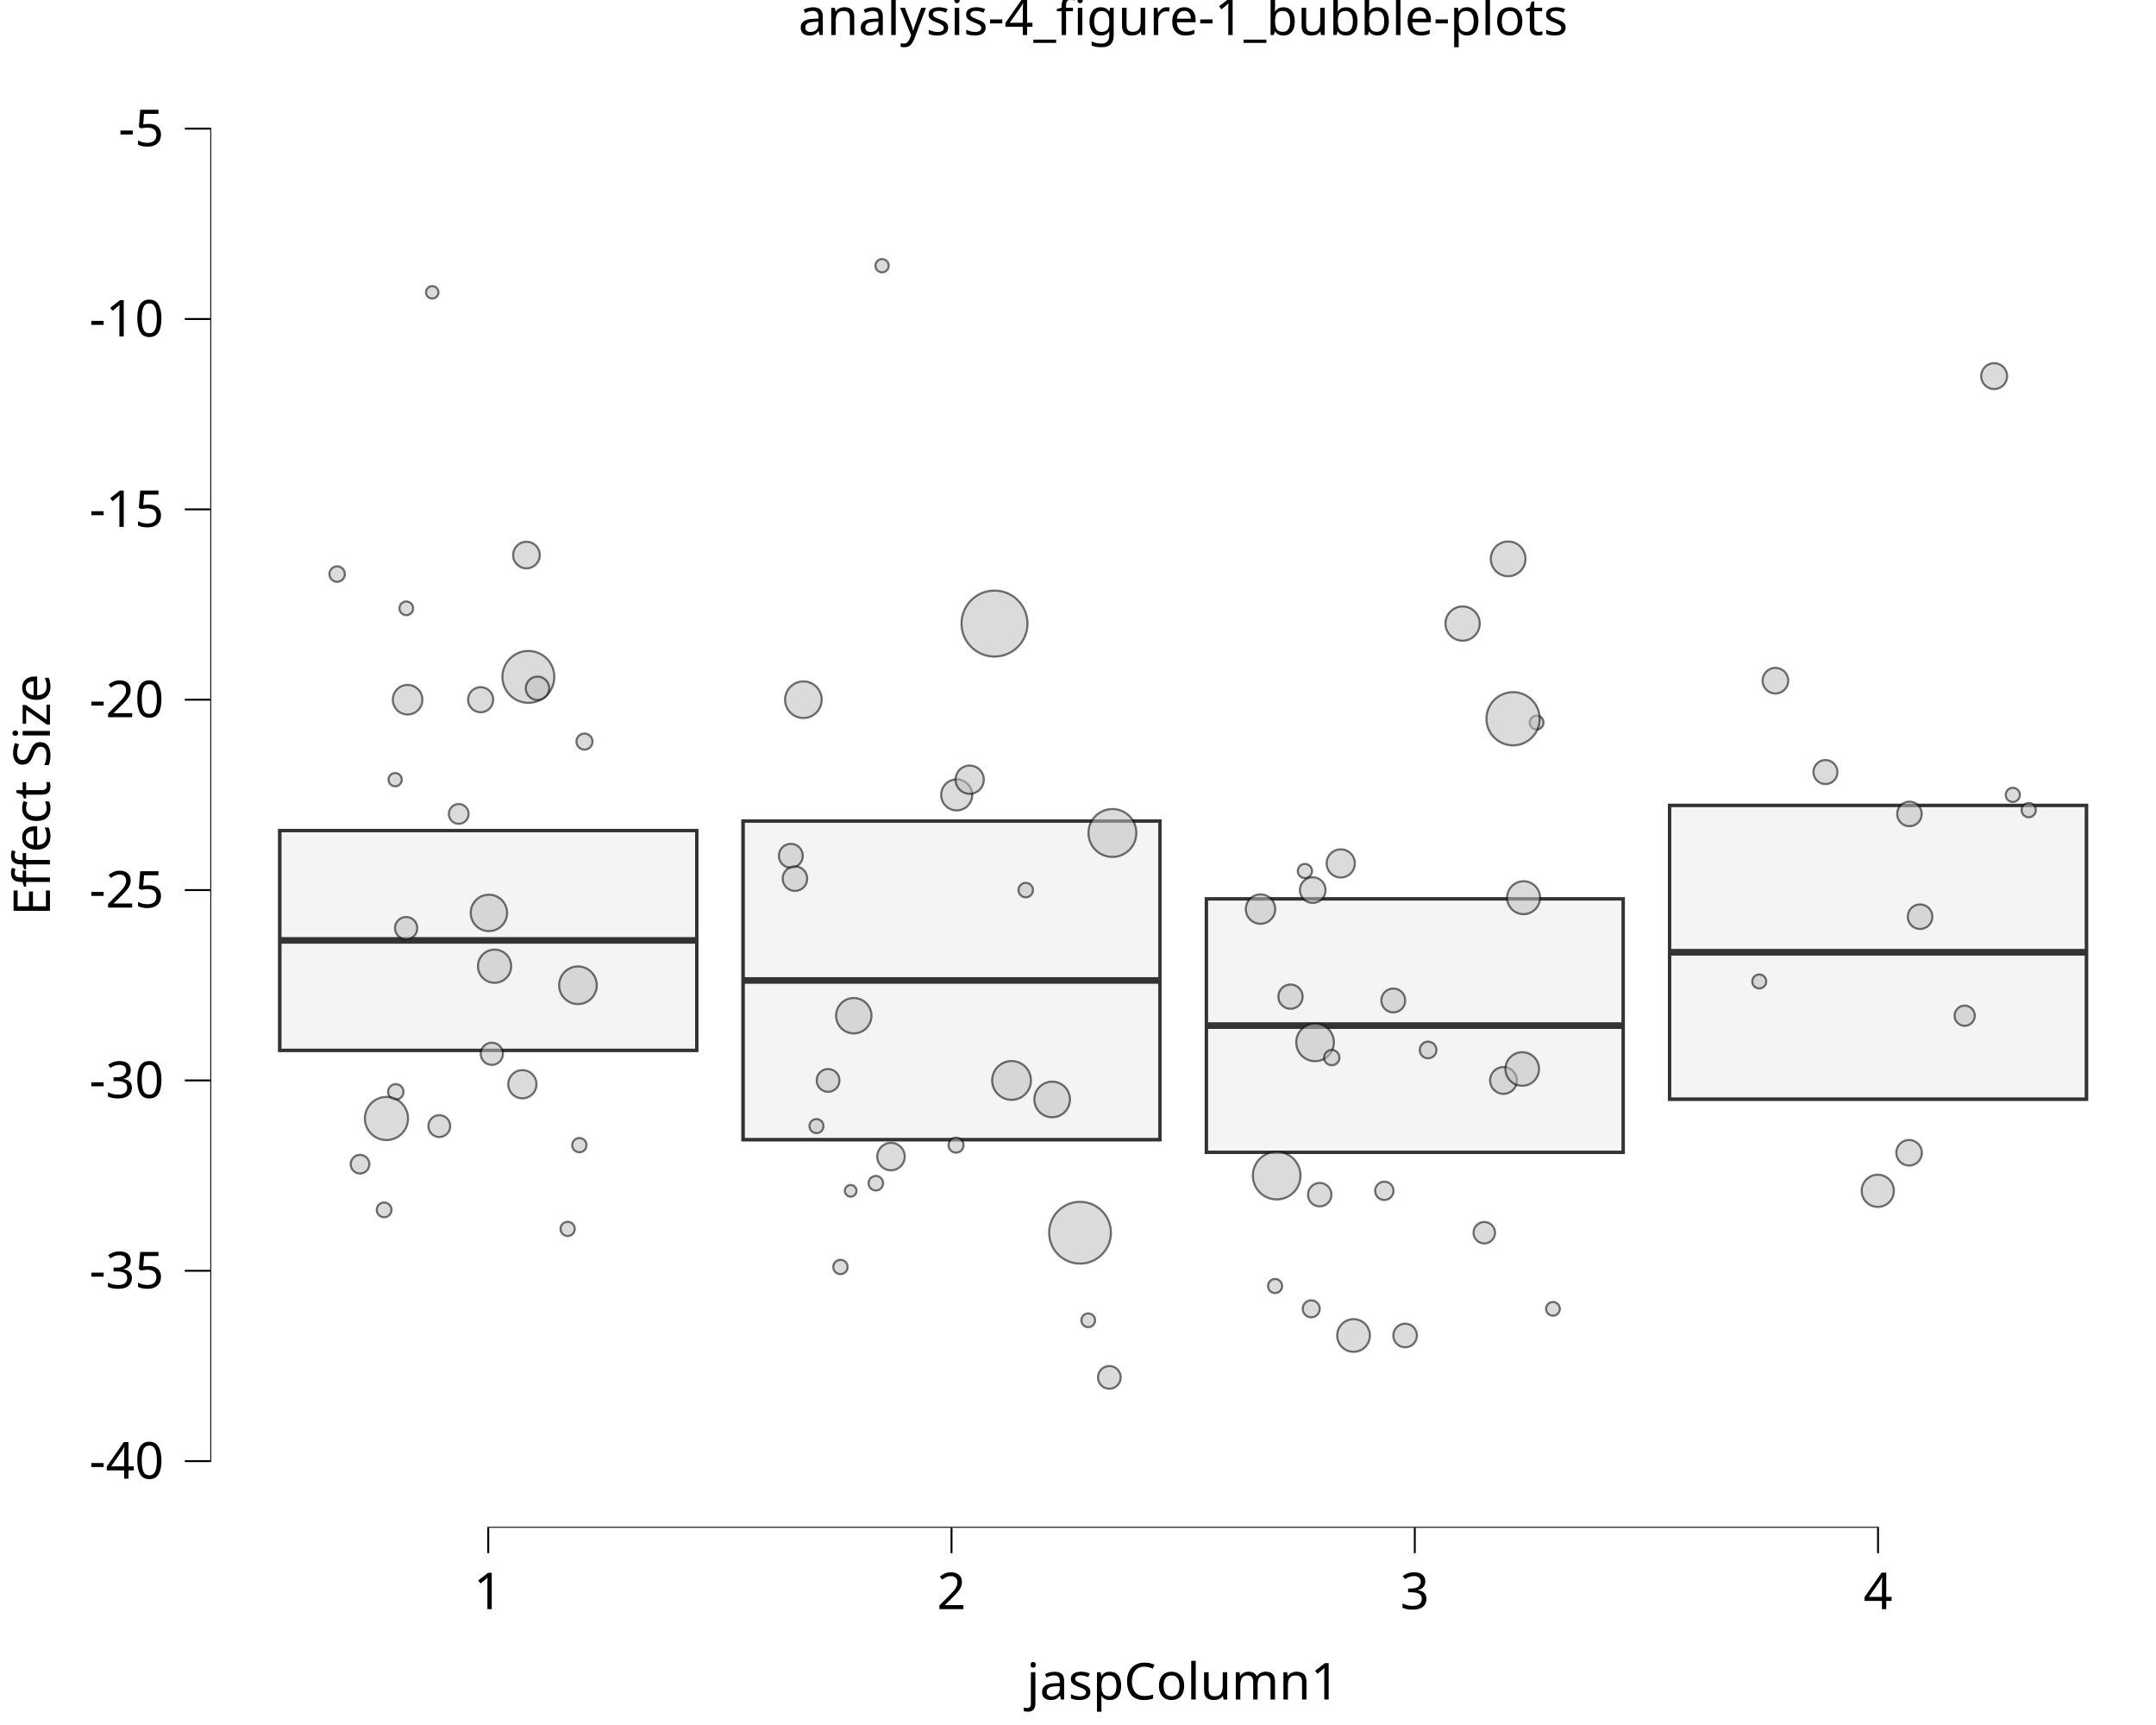
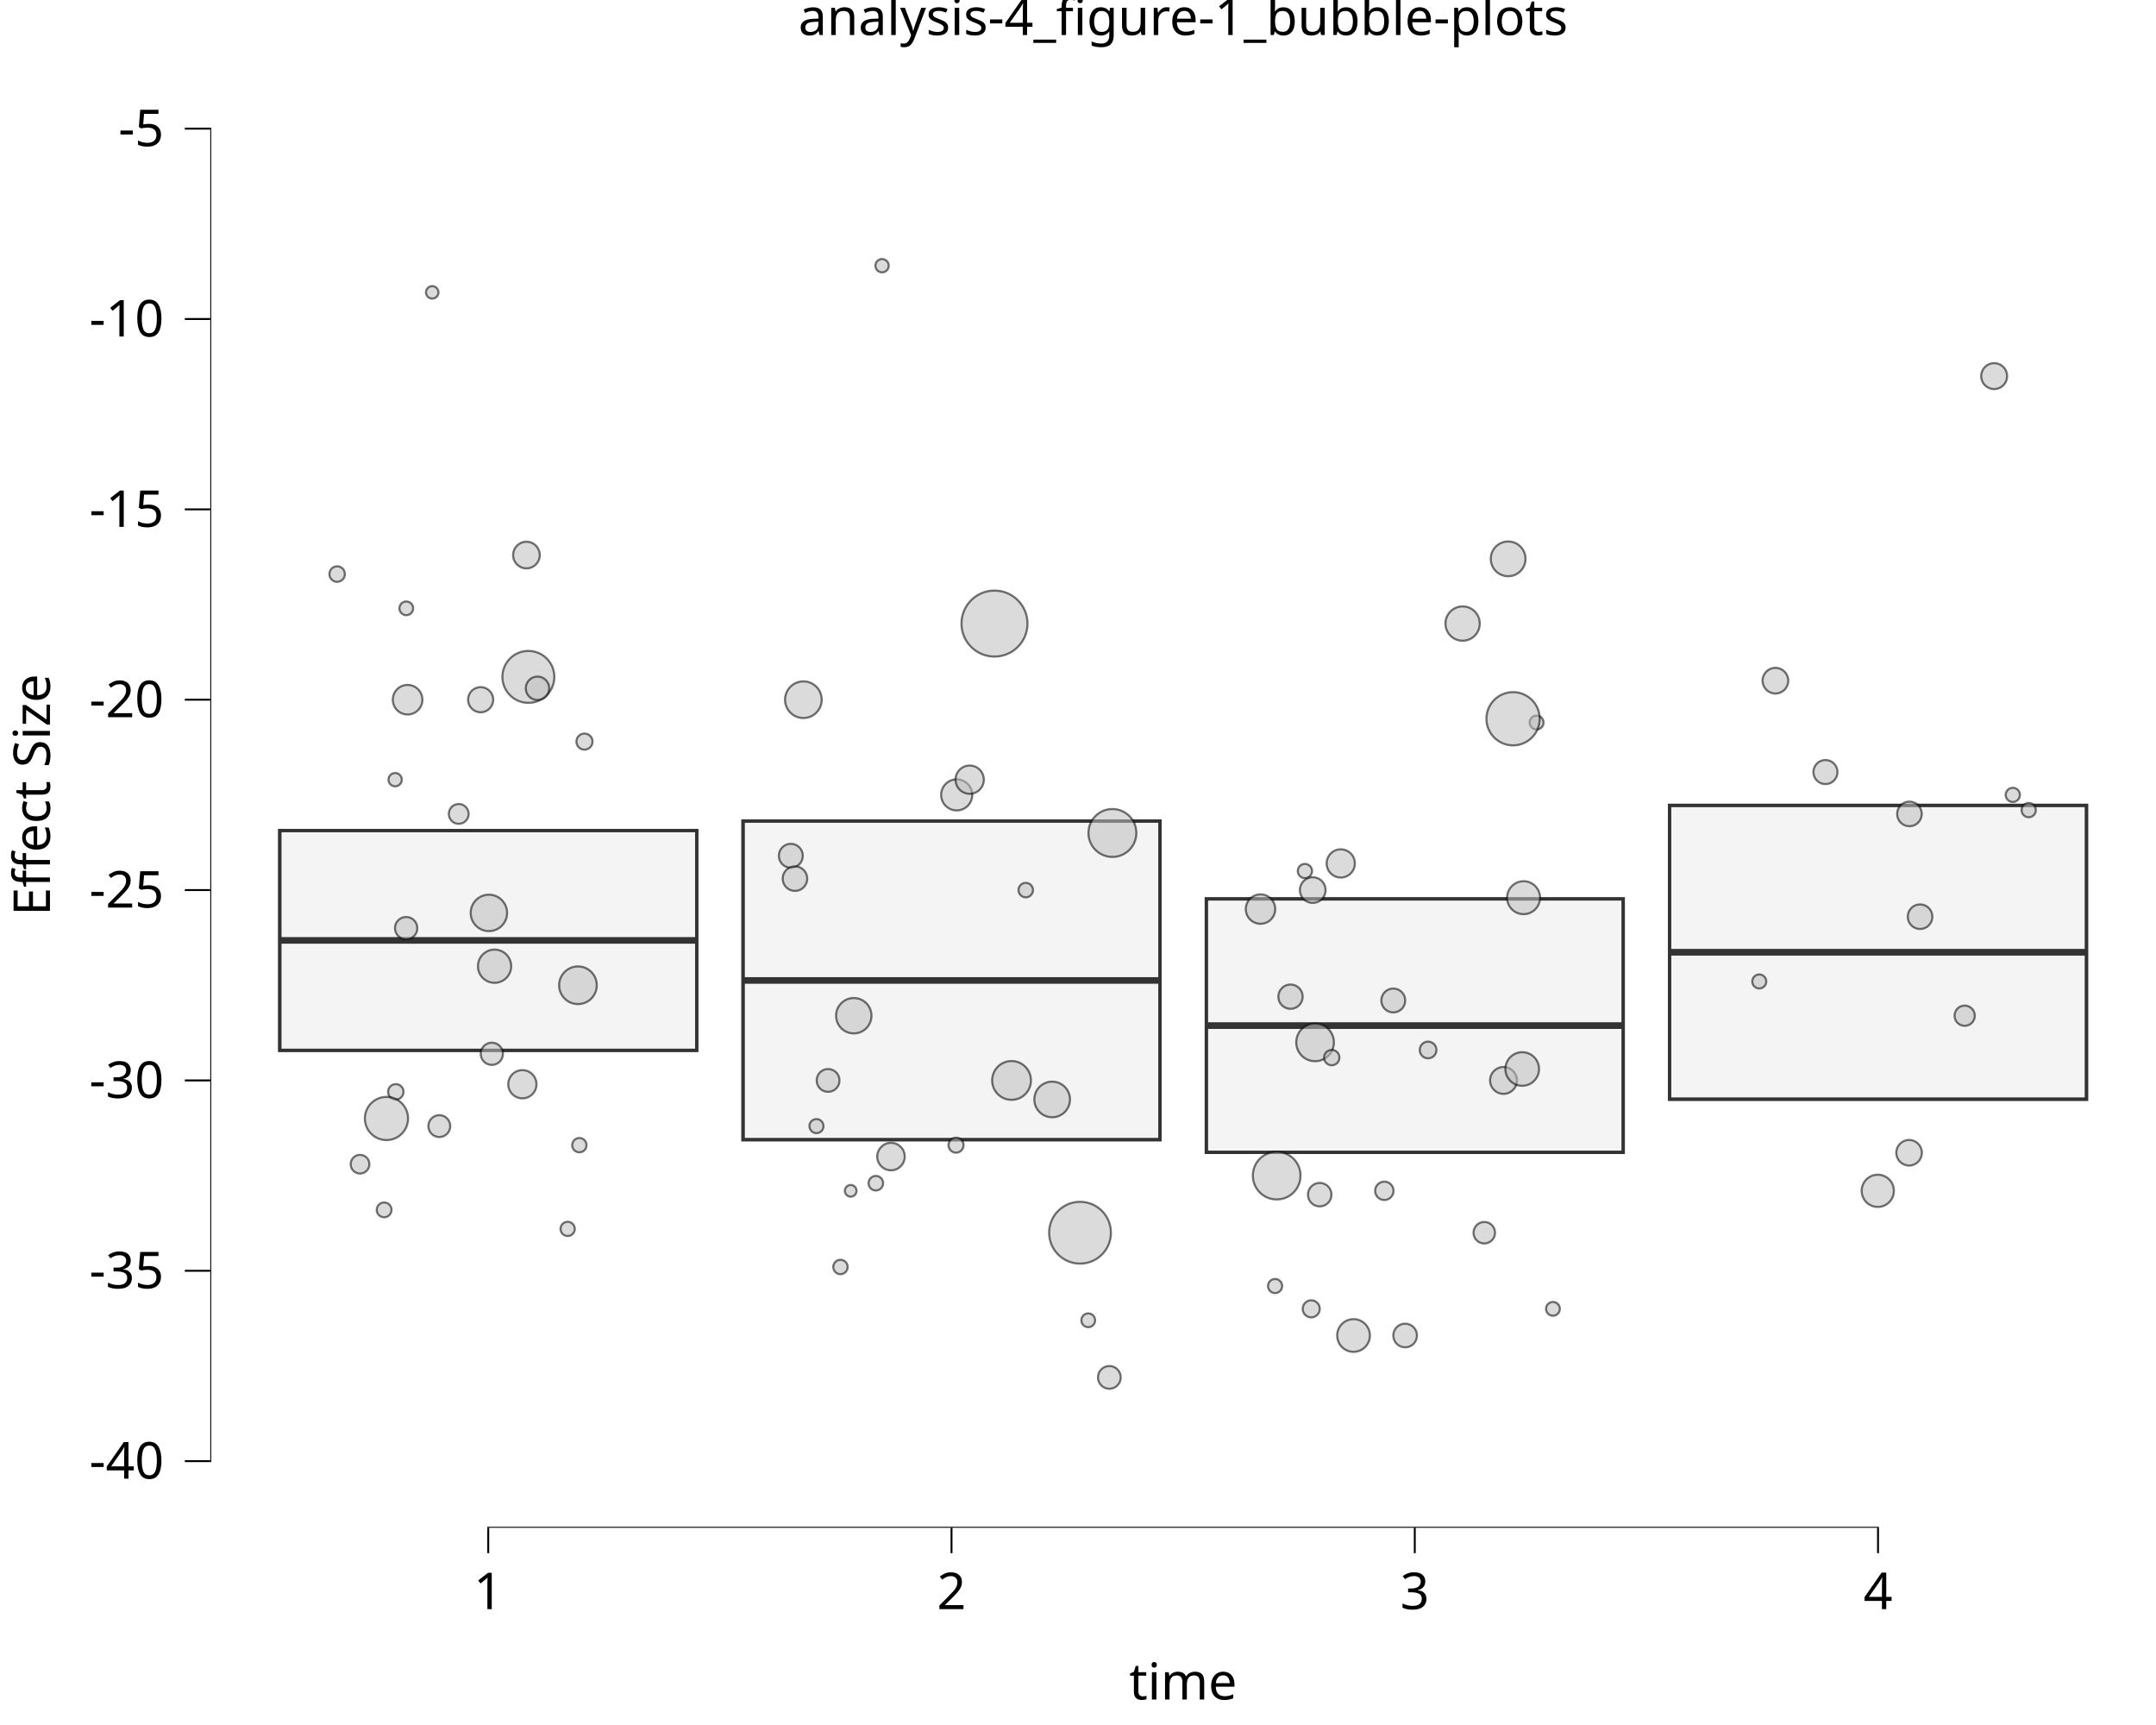
<svg xmlns="http://www.w3.org/2000/svg" class="svglite" data-engine-version="2.0" width="720.00pt" height="576.00pt" viewBox="0 0 720.00 576.00">
  <defs>
    <style type="text/css">
    .svglite line, .svglite polyline, .svglite polygon, .svglite path, .svglite rect, .svglite circle {
      fill: none;
      stroke: #000000;
      stroke-linecap: round;
      stroke-linejoin: round;
      stroke-miterlimit: 10.00;
    }
  </style>
  </defs>
  <rect width="100%" height="100%" style="stroke: none; fill: #FFFFFF;" />
  <defs>
    <clipPath id="cpMC4wMHw3MjAuMDB8MC4wMHw1NzYuMDA=">
      <rect x="0.00" y="0.00" width="720.00" height="576.00" />
    </clipPath>
  </defs>
  <g clip-path="url(#cpMC4wMHw3MjAuMDB8MC4wMHw1NzYuMDA=)">
    <rect x="0.00" y="0.00" width="720.00" height="576.00" style="stroke-width: 10.67; stroke: none;" />
  </g>
  <defs>
    <clipPath id="cpNzAuMjJ8NzIwLjAwfDIwLjcxfDUxMC4xNA==">
      <rect x="70.22" y="20.71" width="649.78" height="489.43" />
    </clipPath>
  </defs>
  <g clip-path="url(#cpNzAuMjJ8NzIwLjAwfDIwLjcxfDUxMC4xNA==)">
    <rect x="70.22" y="20.71" width="649.78" height="489.43" style="stroke-width: 10.67; stroke: none;" />
    <line x1="163.05" y1="277.33" x2="163.05" y2="277.33" style="stroke-width: 1.07; stroke: #333333; stroke-linecap: butt;" />
    <line x1="163.05" y1="350.72" x2="163.05" y2="350.72" style="stroke-width: 1.07; stroke: #333333; stroke-linecap: butt;" />
    <polygon points="93.43,277.33 93.43,350.72 232.67,350.72 232.67,277.33 93.43,277.33 " style="stroke-width: 1.07; stroke: #333333; stroke-linecap: butt; stroke-linejoin: miter; fill: #BEBEBE; fill-opacity: 0.10;" />
    <line x1="93.43" y1="314.03" x2="232.67" y2="314.03" style="stroke-width: 2.13; stroke: #333333; stroke-linecap: butt; stroke-linejoin: miter;" />
    <line x1="317.76" y1="274.16" x2="317.76" y2="274.16" style="stroke-width: 1.07; stroke: #333333; stroke-linecap: butt;" />
    <line x1="317.76" y1="380.56" x2="317.76" y2="380.56" style="stroke-width: 1.07; stroke: #333333; stroke-linecap: butt;" />
    <polygon points="248.14,274.16 248.14,380.56 387.38,380.56 387.38,274.16 248.14,274.16 " style="stroke-width: 1.07; stroke: #333333; stroke-linecap: butt; stroke-linejoin: miter; fill: #BEBEBE; fill-opacity: 0.10;" />
    <line x1="248.14" y1="327.36" x2="387.38" y2="327.36" style="stroke-width: 2.13; stroke: #333333; stroke-linecap: butt; stroke-linejoin: miter;" />
    <line x1="472.47" y1="300.16" x2="472.47" y2="300.16" style="stroke-width: 1.07; stroke: #333333; stroke-linecap: butt;" />
    <line x1="472.47" y1="384.79" x2="472.47" y2="384.79" style="stroke-width: 1.07; stroke: #333333; stroke-linecap: butt;" />
    <polygon points="402.85,300.16 402.85,384.79 542.08,384.79 542.08,300.16 402.85,300.16 " style="stroke-width: 1.07; stroke: #333333; stroke-linecap: butt; stroke-linejoin: miter; fill: #BEBEBE; fill-opacity: 0.10;" />
    <line x1="402.85" y1="342.48" x2="542.08" y2="342.48" style="stroke-width: 2.13; stroke: #333333; stroke-linecap: butt; stroke-linejoin: miter;" />
    <line x1="627.17" y1="268.92" x2="627.17" y2="268.92" style="stroke-width: 1.07; stroke: #333333; stroke-linecap: butt;" />
    <line x1="627.17" y1="367.04" x2="627.17" y2="367.04" style="stroke-width: 1.07; stroke: #333333; stroke-linecap: butt;" />
    <polygon points="557.56,268.92 557.56,367.04 696.79,367.04 696.79,268.92 557.56,268.92 " style="stroke-width: 1.07; stroke: #333333; stroke-linecap: butt; stroke-linejoin: miter; fill: #BEBEBE; fill-opacity: 0.10;" />
    <line x1="557.56" y1="317.98" x2="696.79" y2="317.98" style="stroke-width: 2.13; stroke: #333333; stroke-linecap: butt; stroke-linejoin: miter;" />
    <line x1="163.05" y1="277.33" x2="163.05" y2="277.33" style="stroke-width: 1.07; stroke: #333333; stroke-linecap: butt;" />
    <line x1="163.05" y1="350.72" x2="163.05" y2="350.72" style="stroke-width: 1.07; stroke: #333333; stroke-linecap: butt;" />
    <polygon points="93.43,277.33 93.43,350.72 232.67,350.72 232.67,277.33 93.43,277.33 " style="stroke-width: 1.07; stroke: #333333; stroke-linecap: butt; stroke-linejoin: miter; fill: #BEBEBE; fill-opacity: 0.10;" />
    <line x1="93.43" y1="314.03" x2="232.67" y2="314.03" style="stroke-width: 2.13; stroke: #333333; stroke-linecap: butt; stroke-linejoin: miter;" />
    <line x1="317.76" y1="274.16" x2="317.76" y2="274.16" style="stroke-width: 1.07; stroke: #333333; stroke-linecap: butt;" />
    <line x1="317.76" y1="380.56" x2="317.76" y2="380.56" style="stroke-width: 1.07; stroke: #333333; stroke-linecap: butt;" />
    <polygon points="248.14,274.16 248.14,380.56 387.38,380.56 387.38,274.16 248.14,274.16 " style="stroke-width: 1.07; stroke: #333333; stroke-linecap: butt; stroke-linejoin: miter; fill: #BEBEBE; fill-opacity: 0.10;" />
    <line x1="248.14" y1="327.36" x2="387.38" y2="327.36" style="stroke-width: 2.13; stroke: #333333; stroke-linecap: butt; stroke-linejoin: miter;" />
    <line x1="472.47" y1="300.16" x2="472.47" y2="300.16" style="stroke-width: 1.07; stroke: #333333; stroke-linecap: butt;" />
    <line x1="472.47" y1="384.79" x2="472.47" y2="384.79" style="stroke-width: 1.07; stroke: #333333; stroke-linecap: butt;" />
    <polygon points="402.85,300.16 402.85,384.79 542.08,384.79 542.08,300.16 402.85,300.16 " style="stroke-width: 1.07; stroke: #333333; stroke-linecap: butt; stroke-linejoin: miter; fill: #BEBEBE; fill-opacity: 0.10;" />
    <line x1="402.85" y1="342.48" x2="542.08" y2="342.48" style="stroke-width: 2.13; stroke: #333333; stroke-linecap: butt; stroke-linejoin: miter;" />
    <line x1="627.17" y1="268.92" x2="627.17" y2="268.92" style="stroke-width: 1.07; stroke: #333333; stroke-linecap: butt;" />
    <line x1="627.17" y1="367.04" x2="627.17" y2="367.04" style="stroke-width: 1.07; stroke: #333333; stroke-linecap: butt;" />
    <polygon points="557.56,268.92 557.56,367.04 696.79,367.04 696.79,268.92 557.56,268.92 " style="stroke-width: 1.07; stroke: #333333; stroke-linecap: butt; stroke-linejoin: miter; fill: #BEBEBE; fill-opacity: 0.10;" />
    <line x1="557.56" y1="317.98" x2="696.79" y2="317.98" style="stroke-width: 2.13; stroke: #333333; stroke-linecap: butt; stroke-linejoin: miter;" />
    <circle cx="128.28" cy="403.99" r="2.47" style="stroke-width: 0.71; stroke: #000000; stroke-opacity: 0.55; fill: #BEBEBE; fill-opacity: 0.55;" />
    <circle cx="160.51" cy="233.64" r="4.20" style="stroke-width: 0.71; stroke: #000000; stroke-opacity: 0.55; fill: #BEBEBE; fill-opacity: 0.55;" />
    <circle cx="502.10" cy="360.77" r="4.49" style="stroke-width: 0.71; stroke: #000000; stroke-opacity: 0.55; fill: #BEBEBE; fill-opacity: 0.55;" />
    <circle cx="195.19" cy="247.63" r="2.69" style="stroke-width: 0.71; stroke: #000000; stroke-opacity: 0.55; fill: #BEBEBE; fill-opacity: 0.55;" />
    <circle cx="136.12" cy="233.64" r="4.94" style="stroke-width: 0.71; stroke: #000000; stroke-opacity: 0.55; fill: #BEBEBE; fill-opacity: 0.55;" />
    <circle cx="268.29" cy="233.64" r="6.12" style="stroke-width: 0.71; stroke: #000000; stroke-opacity: 0.55; fill: #BEBEBE; fill-opacity: 0.55;" />
    <circle cx="488.44" cy="208.22" r="5.73" style="stroke-width: 0.71; stroke: #000000; stroke-opacity: 0.55; fill: #BEBEBE; fill-opacity: 0.55;" />
    <circle cx="284.09" cy="397.63" r="1.95" style="stroke-width: 0.71; stroke: #000000; stroke-opacity: 0.55; fill: #BEBEBE; fill-opacity: 0.55;" />
    <circle cx="163.27" cy="304.83" r="6.08" style="stroke-width: 0.71; stroke: #000000; stroke-opacity: 0.55; fill: #BEBEBE; fill-opacity: 0.55;" />
    <circle cx="285.12" cy="339.16" r="5.91" style="stroke-width: 0.71; stroke: #000000; stroke-opacity: 0.55; fill: #BEBEBE; fill-opacity: 0.55;" />
    <circle cx="132.18" cy="364.58" r="2.58" style="stroke-width: 0.71; stroke: #000000; stroke-opacity: 0.55; fill: #BEBEBE; fill-opacity: 0.55;" />
    <circle cx="435.78" cy="290.85" r="2.38" style="stroke-width: 0.71; stroke: #000000; stroke-opacity: 0.55; fill: #BEBEBE; fill-opacity: 0.55;" />
    <circle cx="342.55" cy="297.21" r="2.42" style="stroke-width: 0.71; stroke: #000000; stroke-opacity: 0.55; fill: #BEBEBE; fill-opacity: 0.55;" />
    <circle cx="437.89" cy="437.04" r="2.85" style="stroke-width: 0.71; stroke: #000000; stroke-opacity: 0.55; fill: #BEBEBE; fill-opacity: 0.55;" />
    <circle cx="319.49" cy="265.42" r="5.19" style="stroke-width: 0.71; stroke: #000000; stroke-opacity: 0.55; fill: #BEBEBE; fill-opacity: 0.55;" />
    <circle cx="508.80" cy="299.75" r="5.50" style="stroke-width: 0.71; stroke: #000000; stroke-opacity: 0.55; fill: #BEBEBE; fill-opacity: 0.55;" />
    <circle cx="641.21" cy="306.10" r="4.11" style="stroke-width: 0.71; stroke: #000000; stroke-opacity: 0.55; fill: #BEBEBE; fill-opacity: 0.55;" />
    <circle cx="294.57" cy="88.72" r="2.22" style="stroke-width: 0.71; stroke: #000000; stroke-opacity: 0.55; fill: #BEBEBE; fill-opacity: 0.55;" />
    <circle cx="135.63" cy="309.92" r="3.73" style="stroke-width: 0.71; stroke: #000000; stroke-opacity: 0.55; fill: #BEBEBE; fill-opacity: 0.55;" />
    <circle cx="276.54" cy="360.77" r="3.81" style="stroke-width: 0.71; stroke: #000000; stroke-opacity: 0.55; fill: #BEBEBE; fill-opacity: 0.55;" />
    <circle cx="420.95" cy="303.56" r="4.91" style="stroke-width: 0.71; stroke: #000000; stroke-opacity: 0.55; fill: #BEBEBE; fill-opacity: 0.55;" />
    <circle cx="592.90" cy="227.29" r="4.29" style="stroke-width: 0.71; stroke: #000000; stroke-opacity: 0.55; fill: #BEBEBE; fill-opacity: 0.55;" />
    <circle cx="452.02" cy="445.94" r="5.46" style="stroke-width: 0.71; stroke: #000000; stroke-opacity: 0.55; fill: #BEBEBE; fill-opacity: 0.55;" />
    <circle cx="627.09" cy="397.63" r="5.38" style="stroke-width: 0.71; stroke: #000000; stroke-opacity: 0.55; fill: #BEBEBE; fill-opacity: 0.55;" />
    <circle cx="193.01" cy="328.99" r="6.29" style="stroke-width: 0.71; stroke: #000000; stroke-opacity: 0.55; fill: #BEBEBE; fill-opacity: 0.55;" />
    <circle cx="371.49" cy="278.14" r="8.00" style="stroke-width: 0.71; stroke: #000000; stroke-opacity: 0.55; fill: #BEBEBE; fill-opacity: 0.55;" />
    <circle cx="439.17" cy="348.06" r="6.29" style="stroke-width: 0.71; stroke: #000000; stroke-opacity: 0.55; fill: #BEBEBE; fill-opacity: 0.55;" />
    <circle cx="438.39" cy="297.21" r="4.29" style="stroke-width: 0.71; stroke: #000000; stroke-opacity: 0.55; fill: #BEBEBE; fill-opacity: 0.55;" />
    <circle cx="637.66" cy="271.78" r="4.11" style="stroke-width: 0.71; stroke: #000000; stroke-opacity: 0.55; fill: #BEBEBE; fill-opacity: 0.55;" />
    <circle cx="363.42" cy="440.86" r="2.30" style="stroke-width: 0.71; stroke: #000000; stroke-opacity: 0.55; fill: #BEBEBE; fill-opacity: 0.55;" />
    <circle cx="444.74" cy="353.14" r="2.56" style="stroke-width: 0.71; stroke: #000000; stroke-opacity: 0.55; fill: #BEBEBE; fill-opacity: 0.55;" />
    <circle cx="129.06" cy="373.48" r="7.21" style="stroke-width: 0.71; stroke: #000000; stroke-opacity: 0.55; fill: #BEBEBE; fill-opacity: 0.55;" />
    <circle cx="360.68" cy="411.62" r="10.32" style="stroke-width: 0.71; stroke: #000000; stroke-opacity: 0.55; fill: #BEBEBE; fill-opacity: 0.55;" />
    <circle cx="426.35" cy="392.55" r="7.96" style="stroke-width: 0.71; stroke: #000000; stroke-opacity: 0.55; fill: #BEBEBE; fill-opacity: 0.55;" />
    <circle cx="513.15" cy="241.27" r="2.32" style="stroke-width: 0.71; stroke: #000000; stroke-opacity: 0.55; fill: #BEBEBE; fill-opacity: 0.55;" />
    <circle cx="189.57" cy="410.35" r="2.38" style="stroke-width: 0.71; stroke: #000000; stroke-opacity: 0.55; fill: #BEBEBE; fill-opacity: 0.55;" />
    <circle cx="425.82" cy="429.42" r="2.36" style="stroke-width: 0.71; stroke: #000000; stroke-opacity: 0.55; fill: #BEBEBE; fill-opacity: 0.55;" />
    <circle cx="280.67" cy="423.06" r="2.40" style="stroke-width: 0.71; stroke: #000000; stroke-opacity: 0.55; fill: #BEBEBE; fill-opacity: 0.55;" />
    <circle cx="292.49" cy="395.09" r="2.43" style="stroke-width: 0.71; stroke: #000000; stroke-opacity: 0.55; fill: #BEBEBE; fill-opacity: 0.55;" />
    <circle cx="153.19" cy="271.78" r="3.31" style="stroke-width: 0.71; stroke: #000000; stroke-opacity: 0.55; fill: #BEBEBE; fill-opacity: 0.55;" />
    <circle cx="264.10" cy="285.76" r="4.00" style="stroke-width: 0.71; stroke: #000000; stroke-opacity: 0.55; fill: #BEBEBE; fill-opacity: 0.55;" />
    <circle cx="430.97" cy="332.80" r="4.06" style="stroke-width: 0.71; stroke: #000000; stroke-opacity: 0.55; fill: #BEBEBE; fill-opacity: 0.55;" />
    <circle cx="656.11" cy="339.16" r="3.38" style="stroke-width: 0.71; stroke: #000000; stroke-opacity: 0.55; fill: #BEBEBE; fill-opacity: 0.55;" />
    <circle cx="146.71" cy="376.02" r="3.65" style="stroke-width: 0.71; stroke: #000000; stroke-opacity: 0.55; fill: #BEBEBE; fill-opacity: 0.55;" />
    <circle cx="440.72" cy="398.91" r="3.92" style="stroke-width: 0.71; stroke: #000000; stroke-opacity: 0.55; fill: #BEBEBE; fill-opacity: 0.55;" />
    <circle cx="175.81" cy="185.34" r="4.45" style="stroke-width: 0.71; stroke: #000000; stroke-opacity: 0.55; fill: #BEBEBE; fill-opacity: 0.55;" />
    <circle cx="503.65" cy="186.61" r="5.80" style="stroke-width: 0.71; stroke: #000000; stroke-opacity: 0.55; fill: #BEBEBE; fill-opacity: 0.55;" />
    <circle cx="665.95" cy="125.59" r="4.33" style="stroke-width: 0.71; stroke: #000000; stroke-opacity: 0.55; fill: #BEBEBE; fill-opacity: 0.55;" />
    <circle cx="476.91" cy="350.60" r="2.79" style="stroke-width: 0.71; stroke: #000000; stroke-opacity: 0.55; fill: #BEBEBE; fill-opacity: 0.55;" />
    <circle cx="319.27" cy="382.38" r="2.51" style="stroke-width: 0.71; stroke: #000000; stroke-opacity: 0.55; fill: #BEBEBE; fill-opacity: 0.55;" />
    <circle cx="120.23" cy="388.74" r="3.12" style="stroke-width: 0.71; stroke: #000000; stroke-opacity: 0.55; fill: #BEBEBE; fill-opacity: 0.55;" />
    <circle cx="462.30" cy="397.63" r="3.07" style="stroke-width: 0.71; stroke: #000000; stroke-opacity: 0.55; fill: #BEBEBE; fill-opacity: 0.55;" />
    <circle cx="193.48" cy="382.38" r="2.39" style="stroke-width: 0.71; stroke: #000000; stroke-opacity: 0.55; fill: #BEBEBE; fill-opacity: 0.55;" />
    <circle cx="164.25" cy="351.87" r="3.71" style="stroke-width: 0.71; stroke: #000000; stroke-opacity: 0.55; fill: #BEBEBE; fill-opacity: 0.55;" />
    <circle cx="297.55" cy="386.19" r="4.59" style="stroke-width: 0.71; stroke: #000000; stroke-opacity: 0.55; fill: #BEBEBE; fill-opacity: 0.55;" />
    <circle cx="469.25" cy="445.94" r="3.95" style="stroke-width: 0.71; stroke: #000000; stroke-opacity: 0.55; fill: #BEBEBE; fill-opacity: 0.55;" />
    <circle cx="174.45" cy="362.04" r="4.71" style="stroke-width: 0.71; stroke: #000000; stroke-opacity: 0.55; fill: #BEBEBE; fill-opacity: 0.55;" />
    <circle cx="351.37" cy="367.12" r="5.95" style="stroke-width: 0.71; stroke: #000000; stroke-opacity: 0.55; fill: #BEBEBE; fill-opacity: 0.55;" />
    <circle cx="508.35" cy="356.95" r="5.61" style="stroke-width: 0.71; stroke: #000000; stroke-opacity: 0.55; fill: #BEBEBE; fill-opacity: 0.55;" />
    <circle cx="637.54" cy="384.92" r="4.27" style="stroke-width: 0.71; stroke: #000000; stroke-opacity: 0.55; fill: #BEBEBE; fill-opacity: 0.55;" />
    <circle cx="135.68" cy="203.13" r="2.29" style="stroke-width: 0.71; stroke: #000000; stroke-opacity: 0.55; fill: #BEBEBE; fill-opacity: 0.55;" />
    <circle cx="677.49" cy="270.51" r="2.38" style="stroke-width: 0.71; stroke: #000000; stroke-opacity: 0.55; fill: #BEBEBE; fill-opacity: 0.55;" />
    <circle cx="518.61" cy="437.04" r="2.30" style="stroke-width: 0.71; stroke: #000000; stroke-opacity: 0.55; fill: #BEBEBE; fill-opacity: 0.55;" />
    <circle cx="672.18" cy="265.42" r="2.37" style="stroke-width: 0.71; stroke: #000000; stroke-opacity: 0.55; fill: #BEBEBE; fill-opacity: 0.55;" />
    <circle cx="176.45" cy="226.02" r="8.67" style="stroke-width: 0.71; stroke: #000000; stroke-opacity: 0.55; fill: #BEBEBE; fill-opacity: 0.55;" />
    <circle cx="332.11" cy="208.22" r="11.02" style="stroke-width: 0.71; stroke: #000000; stroke-opacity: 0.55; fill: #BEBEBE; fill-opacity: 0.55;" />
    <circle cx="505.29" cy="240.00" r="8.89" style="stroke-width: 0.71; stroke: #000000; stroke-opacity: 0.55; fill: #BEBEBE; fill-opacity: 0.55;" />
    <circle cx="144.34" cy="97.62" r="2.08" style="stroke-width: 0.71; stroke: #000000; stroke-opacity: 0.55; fill: #BEBEBE; fill-opacity: 0.55;" />
    <circle cx="265.48" cy="293.39" r="4.10" style="stroke-width: 0.71; stroke: #000000; stroke-opacity: 0.55; fill: #BEBEBE; fill-opacity: 0.55;" />
    <circle cx="465.29" cy="334.07" r="3.99" style="stroke-width: 0.71; stroke: #000000; stroke-opacity: 0.55; fill: #BEBEBE; fill-opacity: 0.55;" />
    <circle cx="112.59" cy="191.69" r="2.59" style="stroke-width: 0.71; stroke: #000000; stroke-opacity: 0.55; fill: #BEBEBE; fill-opacity: 0.55;" />
    <circle cx="272.66" cy="376.02" r="2.35" style="stroke-width: 0.71; stroke: #000000; stroke-opacity: 0.55; fill: #BEBEBE; fill-opacity: 0.55;" />
    <circle cx="587.51" cy="327.72" r="2.34" style="stroke-width: 0.71; stroke: #000000; stroke-opacity: 0.55; fill: #BEBEBE; fill-opacity: 0.55;" />
    <circle cx="165.16" cy="322.63" r="5.55" style="stroke-width: 0.71; stroke: #000000; stroke-opacity: 0.55; fill: #BEBEBE; fill-opacity: 0.55;" />
    <circle cx="337.81" cy="360.77" r="6.48" style="stroke-width: 0.71; stroke: #000000; stroke-opacity: 0.55; fill: #BEBEBE; fill-opacity: 0.55;" />
    <circle cx="179.50" cy="229.83" r="3.91" style="stroke-width: 0.71; stroke: #000000; stroke-opacity: 0.55; fill: #BEBEBE; fill-opacity: 0.55;" />
    <circle cx="323.83" cy="260.34" r="4.72" style="stroke-width: 0.71; stroke: #000000; stroke-opacity: 0.55; fill: #BEBEBE; fill-opacity: 0.55;" />
    <circle cx="447.75" cy="288.31" r="4.71" style="stroke-width: 0.71; stroke: #000000; stroke-opacity: 0.55; fill: #BEBEBE; fill-opacity: 0.55;" />
    <circle cx="609.61" cy="257.80" r="4.02" style="stroke-width: 0.71; stroke: #000000; stroke-opacity: 0.55; fill: #BEBEBE; fill-opacity: 0.55;" />
    <circle cx="370.47" cy="459.93" r="3.80" style="stroke-width: 0.71; stroke: #000000; stroke-opacity: 0.55; fill: #BEBEBE; fill-opacity: 0.55;" />
    <circle cx="495.68" cy="411.62" r="3.59" style="stroke-width: 0.71; stroke: #000000; stroke-opacity: 0.55; fill: #BEBEBE; fill-opacity: 0.55;" />
    <circle cx="131.96" cy="260.34" r="2.22" style="stroke-width: 0.71; stroke: #000000; stroke-opacity: 0.55; fill: #BEBEBE; fill-opacity: 0.55;" />
    <line x1="162.73" y1="510.14" x2="627.49" y2="510.14" style="stroke-width: 0.64; stroke-linecap: butt;" />
    <line x1="70.22" y1="488.21" x2="70.22" y2="42.64" style="stroke-width: 0.64; stroke-linecap: butt;" />
    <rect x="70.22" y="20.71" width="649.78" height="489.43" style="stroke-width: 0.00; stroke: none;" />
  </g>
  <g clip-path="url(#cpMC4wMHw3MjAuMDB8MC4wMHw1NzYuMDA=)">
    <polyline points="70.22,510.14 70.22,20.71 " style="stroke-width: 0.00; stroke: none; stroke-linecap: butt;" />
    <text x="54.74" y="493.74" text-anchor="end" style="font-size: 17.00px; font-family: sans;" textLength="24.57px" lengthAdjust="spacingAndGlyphs">-40</text>
    <text x="54.74" y="430.18" text-anchor="end" style="font-size: 17.00px; font-family: sans;" textLength="24.57px" lengthAdjust="spacingAndGlyphs">-35</text>
    <text x="54.74" y="366.62" text-anchor="end" style="font-size: 17.00px; font-family: sans;" textLength="24.57px" lengthAdjust="spacingAndGlyphs">-30</text>
    <text x="54.74" y="303.05" text-anchor="end" style="font-size: 17.00px; font-family: sans;" textLength="24.57px" lengthAdjust="spacingAndGlyphs">-25</text>
    <text x="54.74" y="239.49" text-anchor="end" style="font-size: 17.00px; font-family: sans;" textLength="24.57px" lengthAdjust="spacingAndGlyphs">-20</text>
    <text x="54.74" y="175.93" text-anchor="end" style="font-size: 17.00px; font-family: sans;" textLength="24.57px" lengthAdjust="spacingAndGlyphs">-15</text>
    <text x="54.74" y="112.37" text-anchor="end" style="font-size: 17.00px; font-family: sans;" textLength="24.57px" lengthAdjust="spacingAndGlyphs">-10</text>
    <text x="54.74" y="48.80" text-anchor="end" style="font-size: 17.00px; font-family: sans;" textLength="15.12px" lengthAdjust="spacingAndGlyphs">-5</text>
    <polyline points="61.72,487.89 70.22,487.89 " style="stroke-width: 0.64; stroke-linecap: butt;" />
    <polyline points="61.72,424.33 70.22,424.33 " style="stroke-width: 0.64; stroke-linecap: butt;" />
    <polyline points="61.72,360.77 70.22,360.77 " style="stroke-width: 0.64; stroke-linecap: butt;" />
    <polyline points="61.72,297.21 70.22,297.21 " style="stroke-width: 0.64; stroke-linecap: butt;" />
    <polyline points="61.72,233.64 70.22,233.64 " style="stroke-width: 0.64; stroke-linecap: butt;" />
    <polyline points="61.72,170.08 70.22,170.08 " style="stroke-width: 0.64; stroke-linecap: butt;" />
    <polyline points="61.72,106.52 70.22,106.52 " style="stroke-width: 0.64; stroke-linecap: butt;" />
    <polyline points="61.72,42.95 70.22,42.95 " style="stroke-width: 0.64; stroke-linecap: butt;" />
    <polyline points="70.22,510.14 720.00,510.14 " style="stroke-width: 0.00; stroke: none; stroke-linecap: butt;" />
    <polyline points="163.05,518.64 163.05,510.14 " style="stroke-width: 0.64; stroke-linecap: butt;" />
    <polyline points="317.76,518.64 317.76,510.14 " style="stroke-width: 0.64; stroke-linecap: butt;" />
    <polyline points="472.47,518.64 472.47,510.14 " style="stroke-width: 0.64; stroke-linecap: butt;" />
    <polyline points="627.17,518.64 627.17,510.14 " style="stroke-width: 0.64; stroke-linecap: butt;" />
    <text x="163.05" y="537.32" text-anchor="middle" style="font-size: 17.00px; font-family: sans;" textLength="9.46px" lengthAdjust="spacingAndGlyphs">1</text>
    <text x="317.76" y="537.32" text-anchor="middle" style="font-size: 17.00px; font-family: sans;" textLength="9.46px" lengthAdjust="spacingAndGlyphs">2</text>
    <text x="472.47" y="537.32" text-anchor="middle" style="font-size: 17.00px; font-family: sans;" textLength="9.46px" lengthAdjust="spacingAndGlyphs">3</text>
    <text x="627.17" y="537.32" text-anchor="middle" style="font-size: 17.00px; font-family: sans;" textLength="9.46px" lengthAdjust="spacingAndGlyphs">4</text>
-     <text x="395.11" y="567.49" text-anchor="middle" style="font-size: 17.00px; font-family: sans;" textLength="99.24px" lengthAdjust="spacingAndGlyphs">jaspColumn1</text>
+     <text x="395.11" y="567.49" text-anchor="middle" style="font-size: 17.00px; font-family: sans;" textLength="32.12px" lengthAdjust="spacingAndGlyphs">time</text>
    <text transform="translate(16.68,265.42) rotate(-90)" text-anchor="middle" style="font-size: 17.00px; font-family: sans;" textLength="81.27px" lengthAdjust="spacingAndGlyphs">Effect Size</text>
    <text x="395.11" y="11.70" text-anchor="middle" style="font-size: 17.00px; font-family: sans;" textLength="245.73px" lengthAdjust="spacingAndGlyphs">analysis-4_figure-1_bubble-plots</text>
  </g>
</svg>
